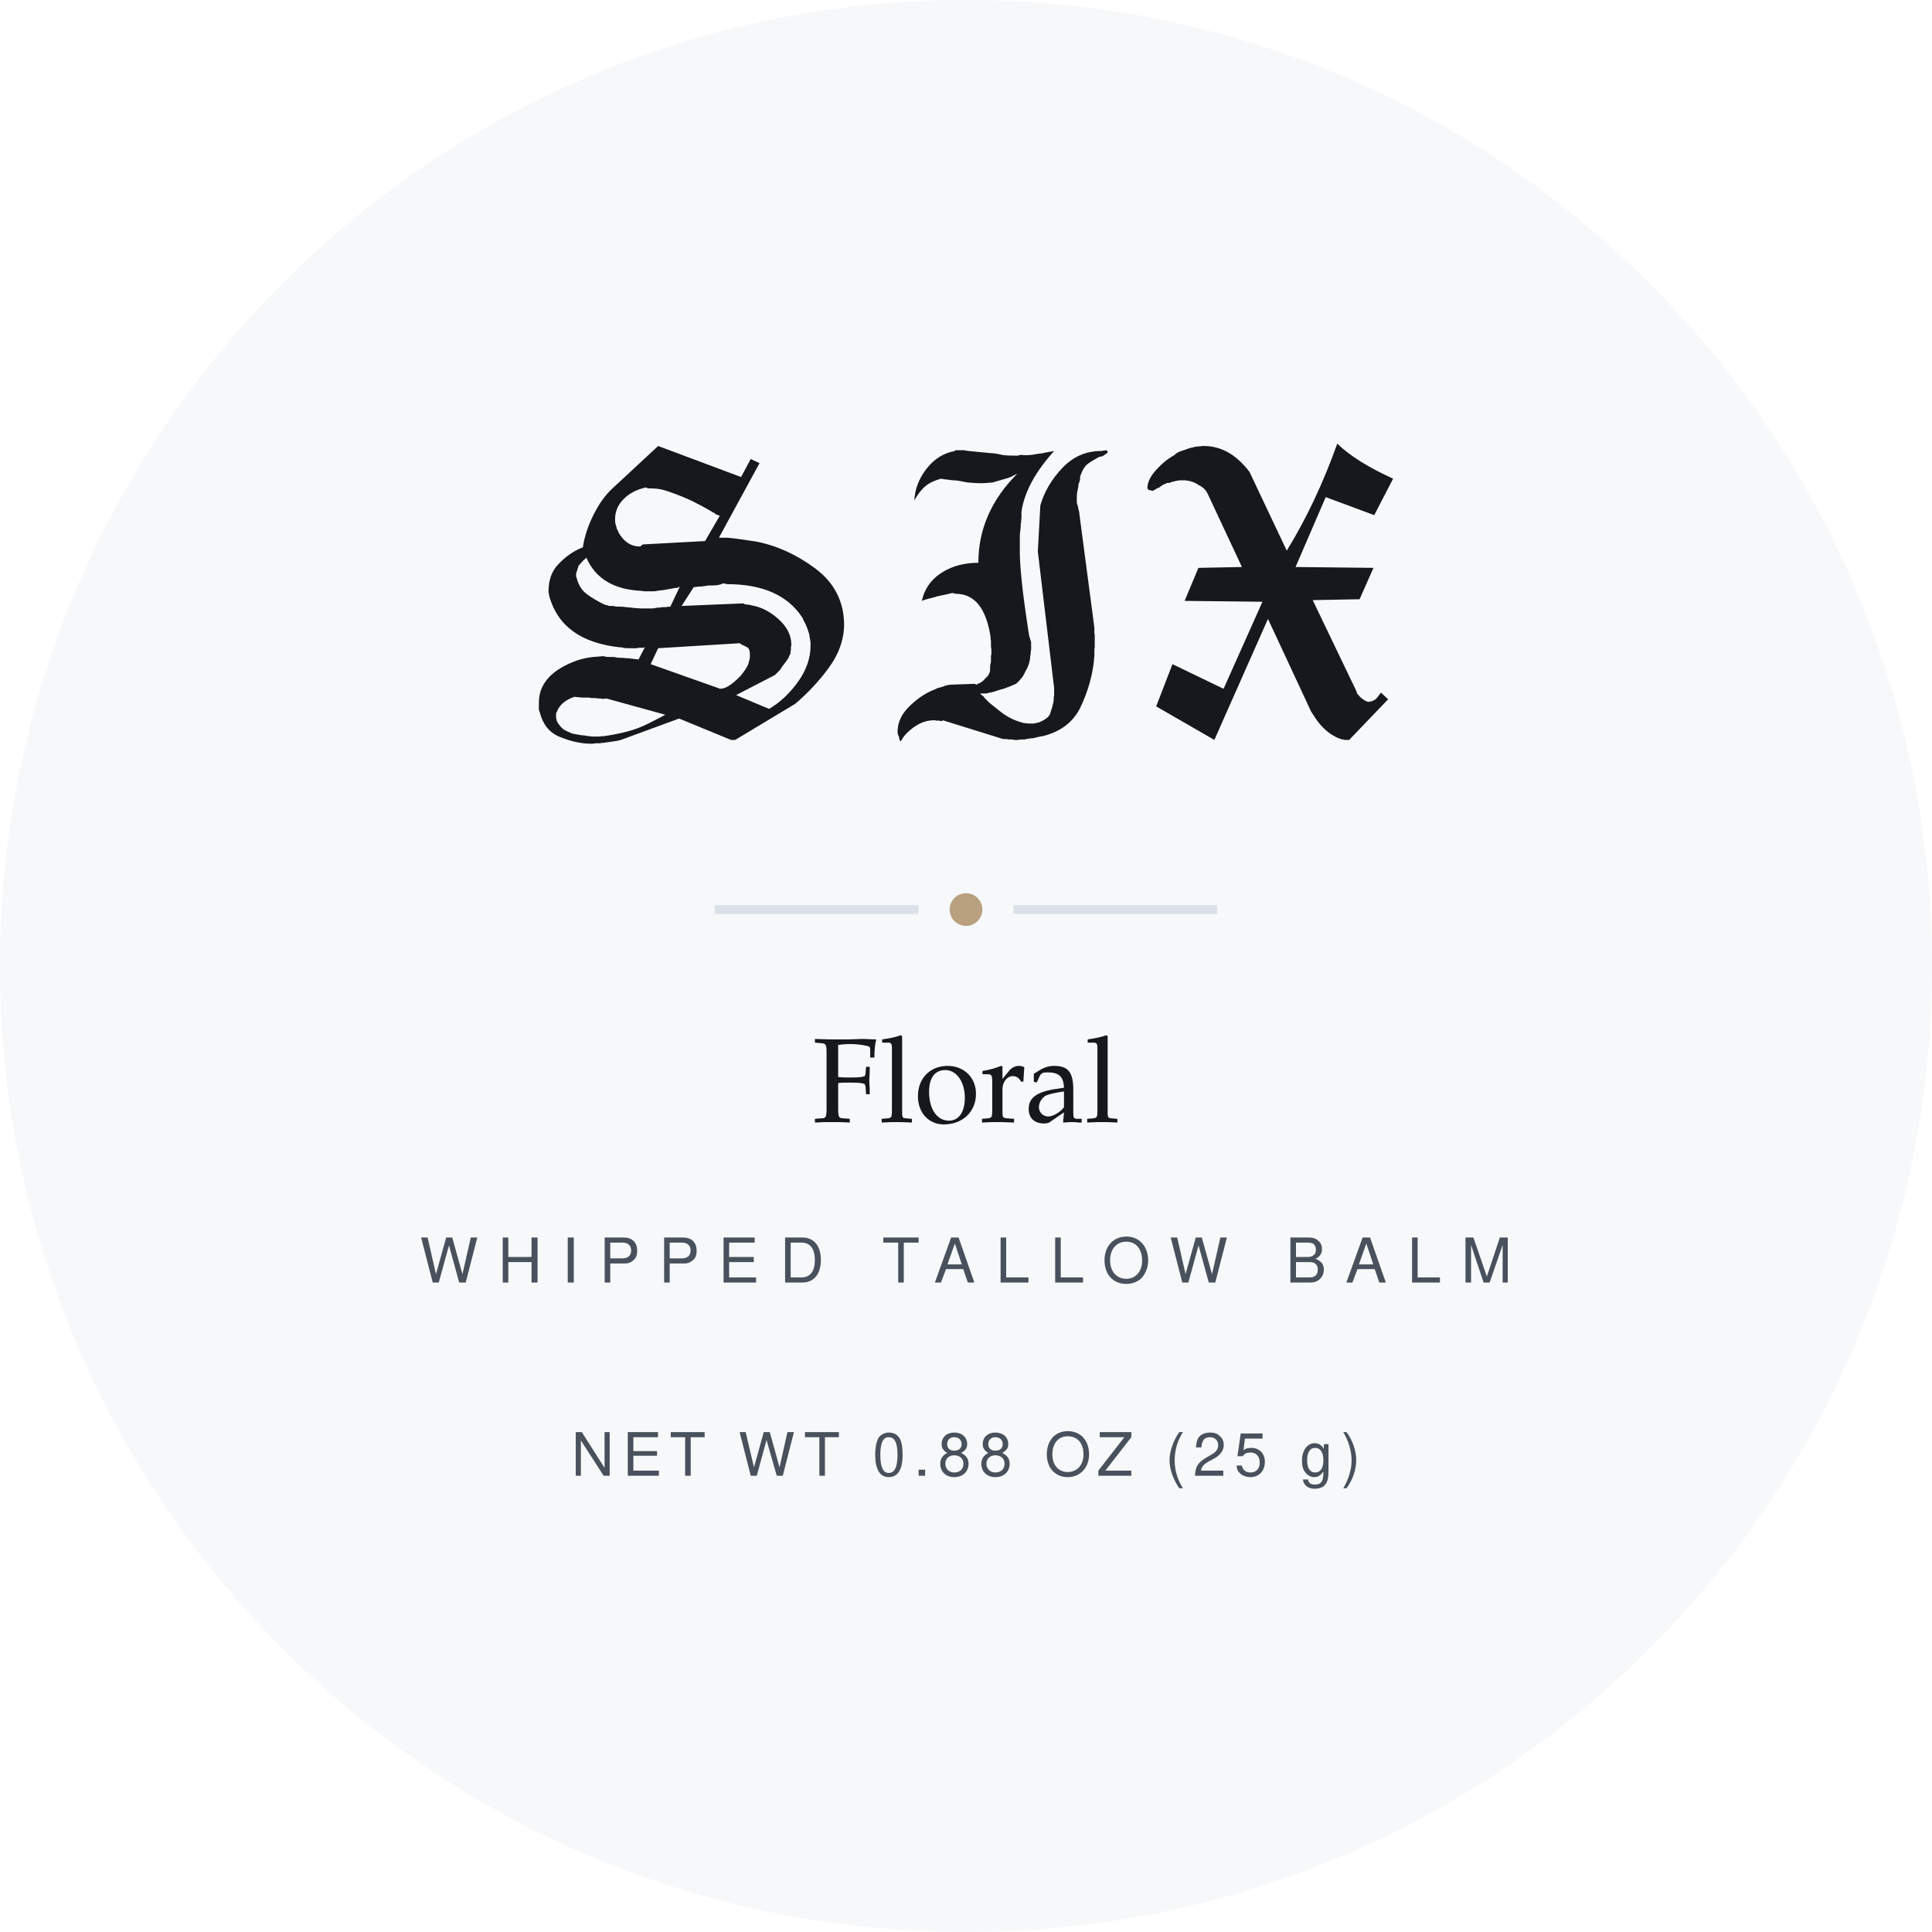
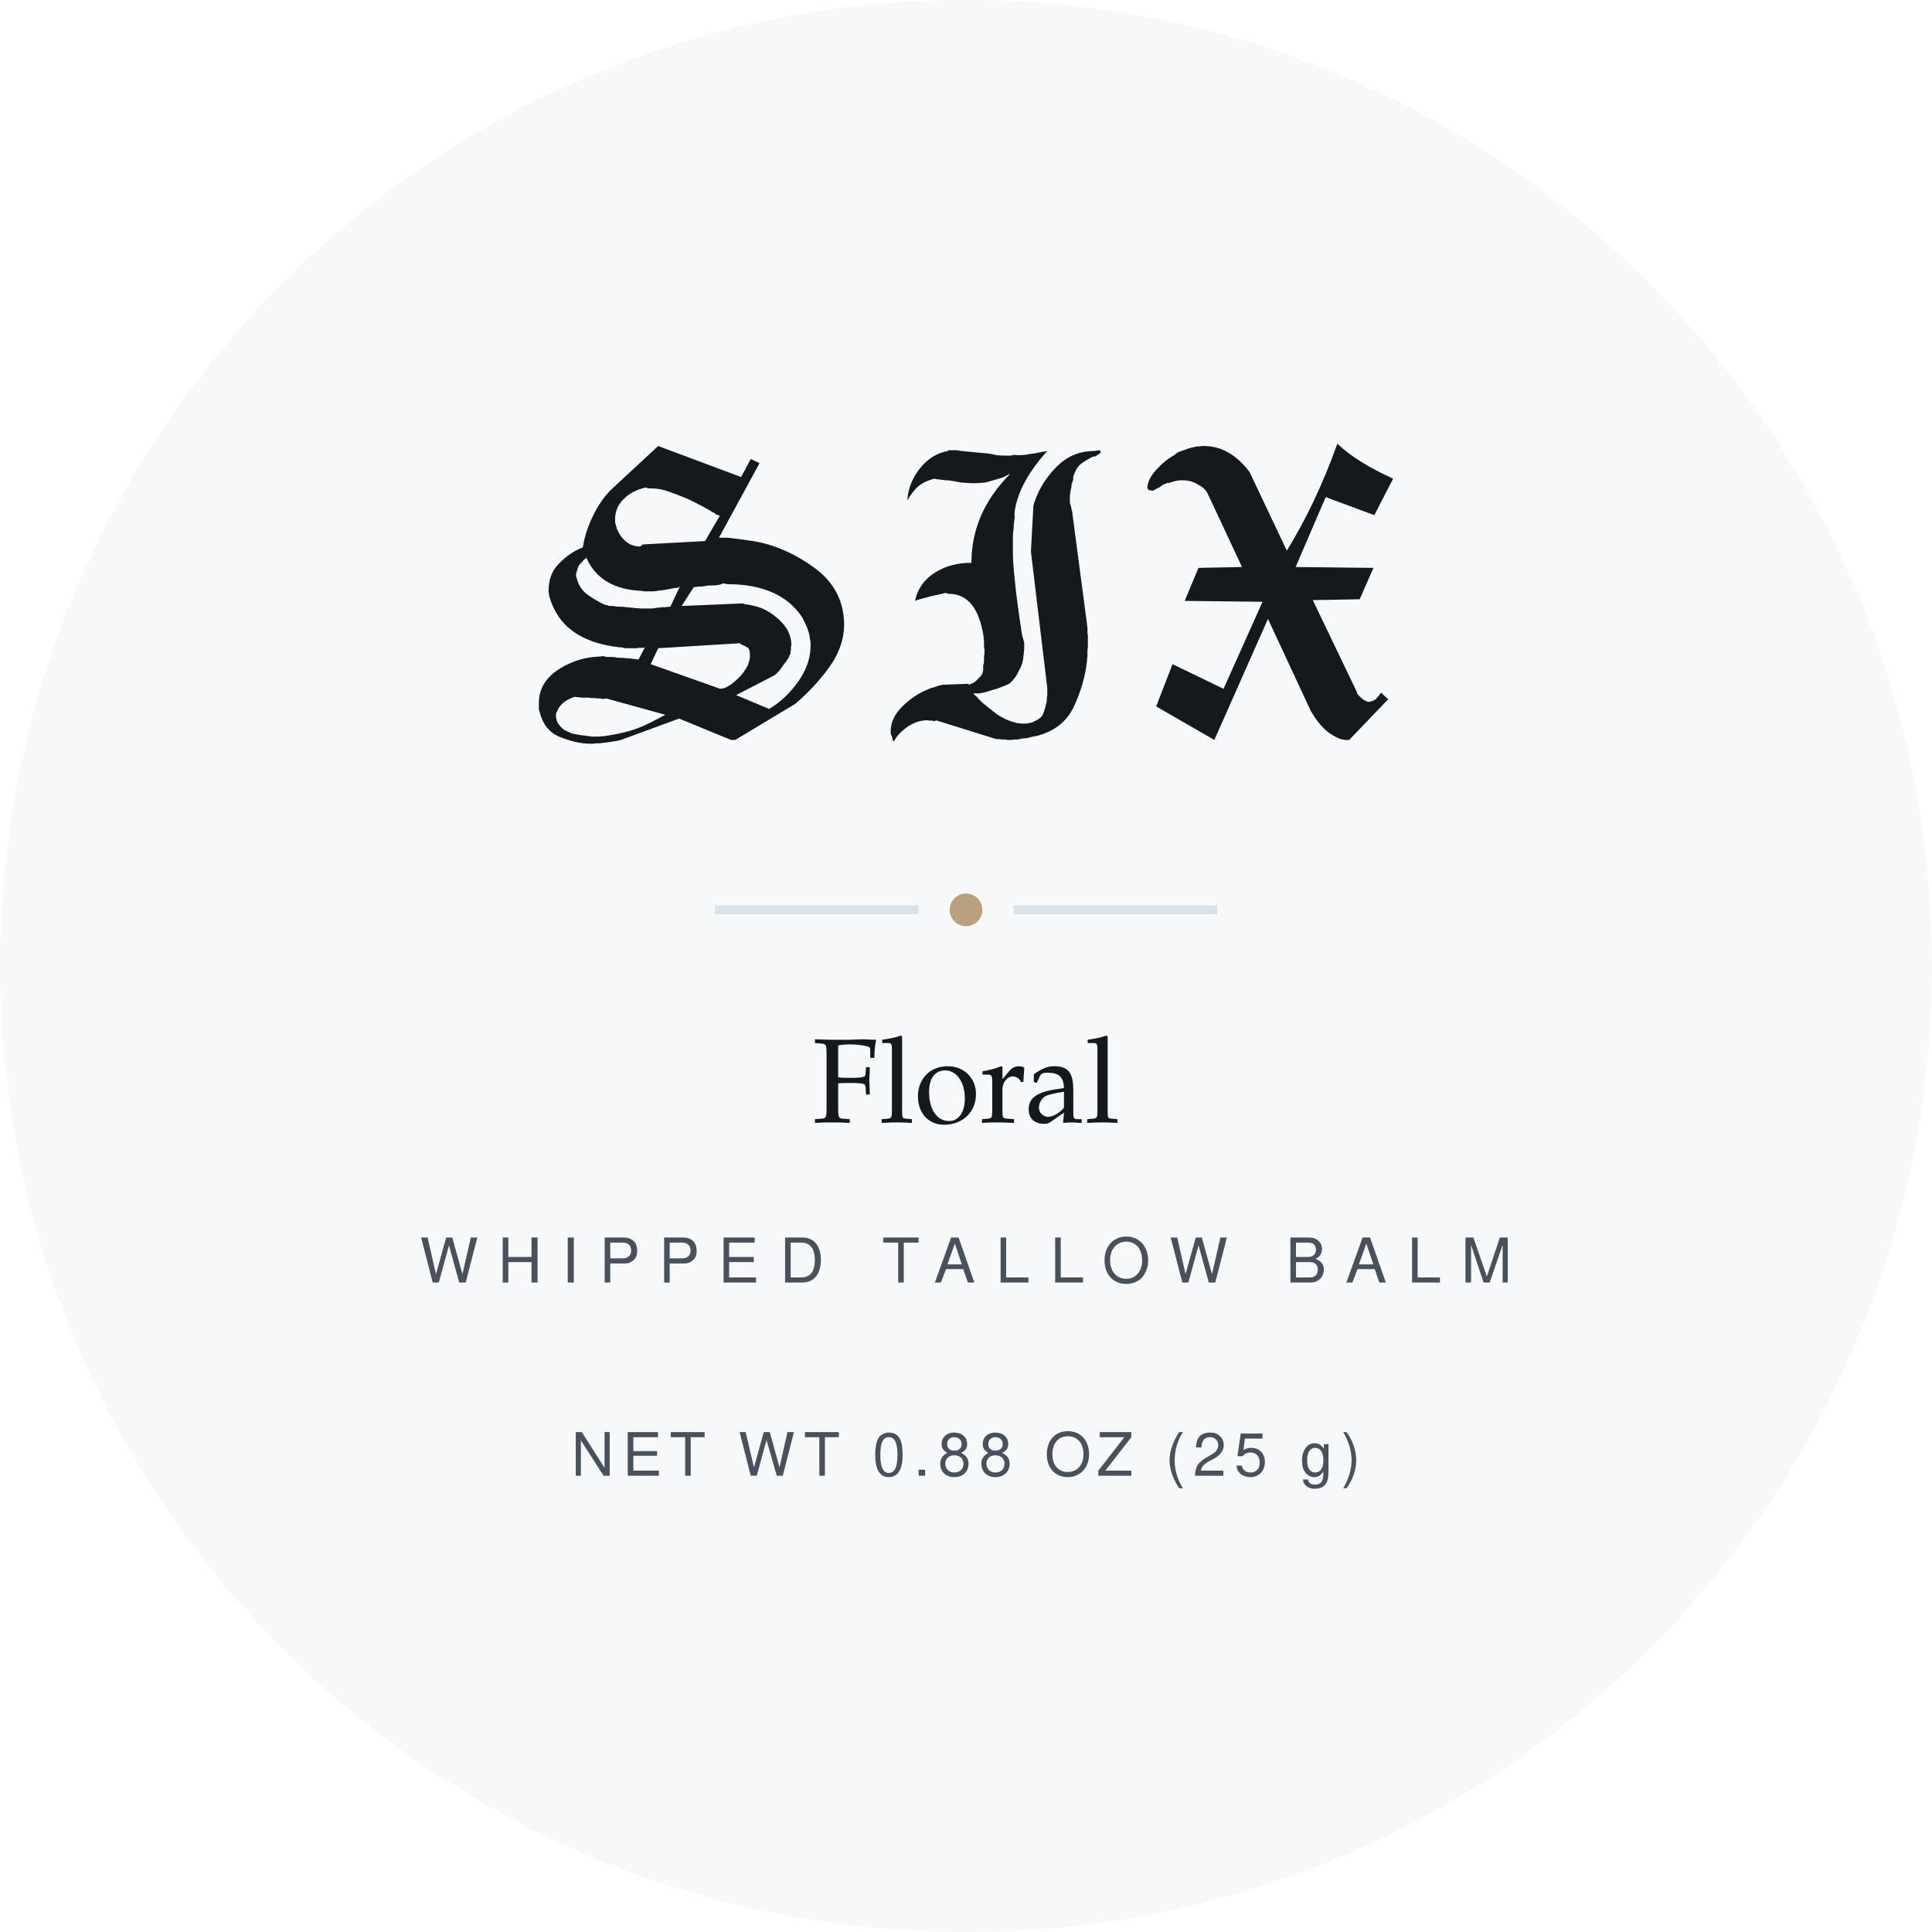
<svg xmlns="http://www.w3.org/2000/svg" width="65.0mm" height="65.0mm" viewBox="0 0 65.0 65.0">
  <circle cx="32.5" cy="32.5" r="32.5" fill="#f6f8fa" />
  <g transform="translate(0 14.341)">
-     <g transform="translate(17.550 0.000) scale(0.28998)">
-       <path d="M15.84 2.29 25.46 5.89 26.58 3.8 27.6 4.28 22.89 12.93H23.86Q24.97 13.03 27.16 13.37Q30.75 14.05 34.03 16.47Q37.31 18.9 37.41 22.84Q37.46 25.56 35.56 28.13Q33.86 30.41 31.73 32.21L24.78 36.39H24.29L18.27 33.91L11.52 36.39Q11.23 36.49 10.55 36.58L9.48 36.73Q9.24 36.73 9.09 36.78H8.7Q8.41 36.78 8.36 36.83H8.02Q6.32 36.83 4.33 36Q2.63 35.27 2.1 33.18Q2.05 33.04 2 32.89V32.07Q2 28.81 6.32 27.21Q7.29 26.87 8.31 26.77L9.53 26.67Q9.67 26.77 10.31 26.77H10.74Q11.03 26.87 11.81 26.87Q12.01 26.92 12.39 26.92L13.56 27.06L14.34 25.56Q14.29 25.7 14.05 25.7H13.51Q13.46 25.75 13.37 25.75H12.25Q12.01 25.75 11.88 25.73Q11.76 25.7 11.62 25.65Q11.47 25.65 11.42 25.65Q4.67 24.93 3.21 19.73V19.63Q3.17 19.63 3.17 19.58V19.34Q3.12 19.34 3.12 19.29V19.15Q3.12 17.2 4.23 16.04Q5.55 14.63 7.1 14.05Q7.39 12.15 8.36 10.23Q9.33 8.31 10.55 7.2ZM6.13 31.39Q4.53 31.92 4.09 33.13Q3.99 33.23 3.99 33.43V33.72Q3.99 33.77 4.04 34.01Q4.04 34.06 4.06 34.13Q4.09 34.2 4.14 34.25Q4.14 34.3 4.14 34.35Q4.23 34.49 4.45 34.76Q4.67 35.03 4.87 35.17Q5.06 35.32 5.89 35.66Q6.23 35.71 6.95 35.85Q7.25 35.85 7.73 35.95Q7.97 35.95 8.12 36H9.04Q9.19 35.95 9.58 35.95Q12.25 35.56 13.85 34.88Q14.68 34.54 16.67 33.47L9.82 31.58Q9.67 31.63 9.43 31.63Q9.33 31.63 9.19 31.58Q9.04 31.58 8.99 31.58Q8.7 31.58 8.56 31.53H8.07Q8.02 31.53 7.78 31.48H7ZM23.37 18.22Q22.98 18.47 22.11 18.47H21.67Q20.94 18.61 20.41 18.61Q20.21 18.66 19.97 18.66L18.56 20.85L25.7 20.55Q25.9 20.7 26.33 20.7Q26.33 20.7 27.01 20.85Q28.52 21.19 29.9 22.47Q31.29 23.76 31.29 25.36V25.46Q31.24 25.51 31.24 25.61V25.99Q31.19 26.04 31.19 26.14V26.38Q31.19 26.43 31.14 26.48Q31.09 26.53 31.05 26.63Q31 26.72 31 26.82Q30.8 27.16 30.22 27.89Q30.17 27.99 30.05 28.16Q29.93 28.33 29.88 28.37Q29.83 28.42 29.39 28.86L24.88 31.19L28.71 32.79Q30.61 31.68 32.07 29.64Q33.52 27.6 33.52 25.46V25.07Q33.47 24.78 33.38 24.25Q33.38 24.1 33.28 23.86Q33.13 23.37 32.99 23.08Q32.94 22.93 32.79 22.67Q32.65 22.4 32.6 22.25Q30.07 18.32 23.86 18.32ZM25.36 25.17 15.84 25.75 14.97 27.6 22.79 30.37Q22.98 30.51 23.37 30.41Q23.61 30.37 23.95 30.17Q24.29 29.98 24.68 29.64Q24.78 29.54 25 29.35Q25.22 29.15 25.36 29.01Q26.14 28.08 26.33 27.5Q26.33 27.4 26.43 27.11Q26.43 27.06 26.48 26.87V26.24Q26.43 26.19 26.43 26.04V25.95Q26.38 25.95 26.36 25.87Q26.33 25.8 26.31 25.75Q26.29 25.7 25.9 25.51Q25.85 25.46 25.7 25.41Q25.56 25.36 25.53 25.34Q25.51 25.31 25.46 25.27H25.36ZM7.54 15.21Q7.44 15.36 7.15 15.55Q7.15 15.6 6.86 15.89Q6.86 15.89 6.76 16.01Q6.66 16.13 6.61 16.18Q6.37 16.91 6.37 16.94Q6.37 16.96 6.32 17.06V17.45Q6.32 17.49 6.37 17.54Q6.61 18.61 7.34 19.29Q7.88 19.78 9.24 20.51Q9.43 20.6 9.77 20.75Q9.87 20.75 9.92 20.75Q10.01 20.8 10.06 20.82Q10.11 20.85 10.31 20.85H10.65Q10.69 20.89 11.01 20.92Q11.33 20.94 11.71 20.94Q13.46 21.14 13.85 21.14H15.11Q15.31 21.14 15.79 21.04H15.89Q16.13 21.04 16.28 20.99H16.62Q16.81 20.99 16.96 20.94H17.25L18.37 18.56Q18.17 18.76 17.93 18.76H17.74Q17.69 18.81 17.54 18.81Q16.81 18.95 16.77 18.95Q16.28 19.05 15.99 19.05Q15.5 19.15 15.31 19.15H14.34Q14.09 19.15 13.95 19.1Q9.14 18.9 7.54 15.31ZM14.43 7.1Q12.83 7.44 11.84 8.44Q10.84 9.43 10.84 10.79Q10.84 11.08 10.86 11.23Q10.89 11.37 10.99 11.67Q10.99 11.71 11.08 12.01Q11.18 12.05 11.23 12.3Q12.15 13.95 13.75 13.95L14.05 13.71L21.28 13.32L22.98 10.4Q23.08 10.4 22.5 10.21Q22.5 10.16 22.4 10.09Q22.3 10.01 22.23 10.01Q22.16 10.01 22.01 9.87Q21.48 9.58 20.89 9.24L19.73 8.65Q18.85 8.22 17.35 7.68Q16.57 7.39 15.99 7.29Q15.41 7.2 14.63 7.2Z M50.27 2.78H51.34Q51.63 2.87 52.89 2.97L54.45 3.12Q54.74 3.12 55.23 3.21Q55.71 3.31 55.95 3.36Q56.49 3.41 57.51 3.41L57.99 3.31Q58.29 3.41 59.26 3.31Q59.69 3.21 60.52 3.12H60.57L60.62 3.07Q60.81 3.07 61.2 2.97Q61.39 2.97 61.78 2.87Q58.48 6.52 57.99 9.92V10.69Q57.95 10.84 57.95 10.99V11.18Q57.9 11.23 57.9 11.37V11.76Q57.8 12.44 57.8 12.69V14.63Q57.8 15.89 58.04 18.13Q58.24 20.17 58.87 24.25L59.11 25.07V25.99Q59.06 26.04 59.06 26.24V26.43Q59.01 26.58 59.01 26.67Q58.97 27.6 58.43 28.47Q58.14 29.2 57.36 29.88Q56.73 30.17 55.91 30.46Q55.66 30.51 55.15 30.68Q54.64 30.85 54.4 30.9Q54.35 30.9 54.25 30.9Q54.16 30.95 54.06 30.97Q53.96 31 53.77 31H53.19L53.43 31.24Q53.57 31.29 53.72 31.53L54.3 32.11Q55.57 33.13 55.91 33.38Q56.83 34.01 57.8 34.3Q58.29 34.45 58.38 34.45Q58.48 34.45 58.58 34.45Q58.67 34.49 58.72 34.49H59.4Q59.45 34.49 59.84 34.4Q59.89 34.4 60.18 34.3Q60.23 34.25 60.35 34.2Q60.47 34.15 60.52 34.13Q60.57 34.11 60.67 34.03Q60.76 33.96 60.81 33.94Q60.86 33.91 60.98 33.81Q61.1 33.72 61.13 33.67Q61.15 33.62 61.22 33.52Q61.3 33.43 61.3 33.4Q61.3 33.38 61.44 32.94L61.59 32.5Q61.59 32.36 61.69 32.07Q61.69 31.97 61.73 31.82V31.53Q61.73 31.39 61.78 31.24V30.37L59.89 14.53L60.18 9.19Q60.86 6.81 62.73 4.84Q64.6 2.87 67.22 2.87L67.9 2.78L68 3.07Q67.9 3.12 67.81 3.19Q67.71 3.26 67.64 3.31Q67.56 3.36 67.47 3.43Q67.37 3.51 67.25 3.51Q67.13 3.51 67.03 3.55Q66.93 3.6 66.83 3.65Q66.11 4.04 65.64 4.4Q65.18 4.77 64.89 5.59Q64.89 5.64 64.84 5.72Q64.79 5.79 64.79 5.93V6.08Q64.79 6.18 64.75 6.35Q64.7 6.52 64.6 6.76V6.95Q64.55 7.2 64.45 7.68Q64.41 7.93 64.41 8.31V8.75Q64.41 8.9 64.5 9.19Q64.5 9.24 64.55 9.29V9.38Q64.55 9.43 64.58 9.5Q64.6 9.58 64.65 9.82Q64.65 9.87 64.7 9.97V10.11L66.4 22.98Q66.4 23.27 66.45 23.32V24.05Q66.45 24.1 66.49 24.2V25.61Q66.45 25.8 66.45 26.14V26.67Q66.4 26.87 66.4 27.21Q66.11 29.88 64.87 32.53Q63.63 35.17 60.47 35.95Q60.33 35.95 59.94 36.05L59.35 36.19Q59.16 36.19 58.84 36.24Q58.53 36.29 58.38 36.34H57.99Q57.7 36.34 57.65 36.39H57.12Q57.07 36.34 56.93 36.34H56.49Q56.34 36.29 56.15 36.29H55.86L48.86 34.11L48.77 34.2H48.62Q48.57 34.2 48.47 34.15H48.09Q48.04 34.15 47.94 34.11H47.84Q46.48 34.11 45.22 35.13Q44.35 35.81 43.96 36.63V36.53Q43.91 36.49 43.86 36.39Q43.81 36.29 43.81 36.19V36.15Q43.76 35.95 43.69 35.83Q43.62 35.71 43.62 35.42Q43.62 33.81 45.03 32.45Q46.43 31.09 47.99 30.51Q48.13 30.41 48.47 30.32Q48.57 30.32 48.89 30.2Q49.2 30.07 49.45 30.03Q49.69 29.98 49.83 29.98L52.65 29.88Q52.65 29.98 52.75 29.98Q52.8 29.98 52.85 29.93Q52.89 29.88 53.19 29.78Q53.23 29.73 53.33 29.69Q53.43 29.64 53.5 29.56Q53.57 29.49 53.84 29.22Q54.11 28.96 54.18 28.84Q54.25 28.71 54.35 28.37V27.89Q54.35 27.74 54.45 27.35V26.67Q54.45 26.58 54.5 26.48V25.85Q54.45 25.7 54.45 25.36V24.88Q54.4 24.73 54.4 24.39Q53.62 19.44 50.37 19.44L49.98 19.34Q49.4 19.49 48.23 19.73Q47.94 19.83 47.36 19.97Q47.21 20.02 46.92 20.09Q46.63 20.17 46.43 20.26Q46.92 18.08 48.86 16.91Q50.61 15.84 52.99 15.84Q52.99 10.01 57.51 5.5Q57.41 5.55 57.17 5.67Q56.93 5.79 56.73 5.89Q56.54 5.98 56.1 6.1Q55.66 6.23 54.64 6.52Q53.77 6.61 53.28 6.61Q52.8 6.61 51.73 6.52Q51.49 6.47 50.95 6.37Q50.42 6.27 50.13 6.27Q49.83 6.27 49.35 6.18Q49.06 6.18 48.67 6.08Q47.55 6.37 46.85 6.95Q46.14 7.54 45.56 8.61Q45.66 6.61 46.99 4.91Q48.33 3.21 50.27 2.87Z M94.6 2Q96.83 4.14 101.11 6.08L98.92 10.31L93.29 8.22L89.79 16.33L98.83 16.43L97.22 20.07L91.78 20.17L96.88 30.8Q96.88 30.95 96.93 30.95V31Q96.93 31.09 97.03 31.09Q97.22 31.43 97.81 31.82Q97.85 31.82 97.9 31.82Q97.9 31.87 97.98 31.9Q98.05 31.92 98.19 31.97H98.39L98.44 31.92H98.63L98.68 31.87H98.73Q98.83 31.82 98.9 31.77Q98.97 31.73 99.02 31.73L99.26 31.48L99.7 30.9L100.53 31.68L96.01 36.39H95.47Q95.43 36.34 95.33 36.34H95.18Q95.13 36.29 95.04 36.29Q94.55 36.15 93.73 35.61Q92.71 34.83 92.03 33.77Q91.88 33.52 91.59 33.09L86.59 22.35L80.37 36.39L73.62 32.5L75.51 27.6L81.44 30.46L85.95 20.36L76.92 20.26L78.52 16.43L83.57 16.33L79.64 7.93Q79.3 7.15 78.52 6.81Q77.94 6.37 76.97 6.27H76.29Q76.14 6.32 76 6.32L75.41 6.47Q75.37 6.47 75.29 6.52Q75.22 6.57 75.07 6.57H74.88Q74.83 6.61 74.73 6.66Q74.64 6.71 74.59 6.71Q74.54 6.71 74.47 6.76Q74.39 6.81 74.35 6.83Q74.3 6.86 74.2 6.93Q74.1 7 74.01 7.08Q73.91 7.15 73.86 7.15Q73.81 7.15 73.74 7.2Q73.67 7.25 73.62 7.27Q73.57 7.29 73.45 7.37Q73.33 7.44 73.23 7.49L72.74 7.39L72.6 7.2Q72.6 6.18 73.62 5.06Q74.64 3.94 75.71 3.36Q75.9 3.17 76.12 3.04Q76.34 2.92 76.97 2.73Q77.11 2.68 77.36 2.58Q77.45 2.58 77.53 2.53Q77.6 2.49 77.7 2.49Q77.79 2.49 78.09 2.39Q78.23 2.39 78.38 2.34H78.62Q78.77 2.34 78.91 2.29H79.15Q82.17 2.29 84.45 5.3L88.77 14.43Q92.17 8.9 94.6 2.1Z" fill="#15181c" />
+     <g transform="translate(17.550 0.000) scale(0.29001)">
+       <path d="M15.84 2.29 25.46 5.89 26.58 3.8 27.6 4.28 22.89 12.93H23.86Q24.97 13.03 27.16 13.37Q30.75 14.05 34.03 16.47Q37.31 18.9 37.41 22.84Q37.46 25.56 35.56 28.13Q33.86 30.41 31.73 32.21L24.78 36.39H24.29L18.27 33.91L11.52 36.39Q11.23 36.49 10.55 36.58L9.48 36.73Q9.24 36.73 9.09 36.78H8.7Q8.41 36.78 8.36 36.83H8.02Q6.32 36.83 4.33 36Q2.63 35.27 2.1 33.18Q2.05 33.04 2 32.89V32.07Q2 28.81 6.32 27.21Q7.29 26.87 8.31 26.77L9.53 26.67Q9.67 26.77 10.31 26.77H10.74Q11.03 26.87 11.81 26.87Q12.01 26.92 12.39 26.92L13.56 27.06L14.34 25.56Q14.29 25.7 14.05 25.7H13.51Q13.46 25.75 13.37 25.75H12.25Q12.01 25.75 11.88 25.73Q11.76 25.7 11.62 25.65Q11.47 25.65 11.42 25.65Q4.67 24.93 3.21 19.73V19.63Q3.17 19.63 3.17 19.58V19.34Q3.12 19.34 3.12 19.29V19.15Q3.12 17.2 4.23 16.04Q5.55 14.63 7.1 14.05Q7.39 12.15 8.36 10.23Q9.33 8.31 10.55 7.2ZM6.13 31.39Q4.53 31.92 4.09 33.13Q3.99 33.23 3.99 33.43V33.72Q3.99 33.77 4.04 34.01Q4.04 34.06 4.06 34.13Q4.09 34.2 4.14 34.25Q4.14 34.3 4.14 34.35Q4.23 34.49 4.45 34.76Q4.67 35.03 4.87 35.17Q5.06 35.32 5.89 35.66Q6.23 35.71 6.95 35.85Q7.25 35.85 7.73 35.95Q7.97 35.95 8.12 36H9.04Q9.19 35.95 9.58 35.95Q12.25 35.56 13.85 34.88Q14.68 34.54 16.67 33.47L9.82 31.58Q9.67 31.63 9.43 31.63Q9.33 31.63 9.19 31.58Q9.04 31.58 8.99 31.58Q8.7 31.58 8.56 31.53H8.07Q8.02 31.53 7.78 31.48H7ZM23.37 18.22Q22.98 18.47 22.11 18.47H21.67Q20.94 18.61 20.41 18.61Q20.21 18.66 19.97 18.66L18.56 20.85L25.7 20.55Q25.9 20.7 26.33 20.7Q26.33 20.7 27.01 20.85Q28.52 21.19 29.9 22.47Q31.29 23.76 31.29 25.36V25.46Q31.24 25.51 31.24 25.61V25.99Q31.19 26.04 31.19 26.14V26.38Q31.19 26.43 31.14 26.48Q31.09 26.53 31.05 26.63Q31 26.72 31 26.82Q30.8 27.16 30.22 27.89Q30.17 27.99 30.05 28.16Q29.93 28.33 29.88 28.37Q29.83 28.42 29.39 28.86L24.88 31.19L28.71 32.79Q30.61 31.68 32.07 29.64Q33.52 27.6 33.52 25.46V25.07Q33.47 24.78 33.38 24.25Q33.38 24.1 33.28 23.86Q33.13 23.37 32.99 23.08Q32.94 22.93 32.79 22.67Q32.65 22.4 32.6 22.25Q30.07 18.32 23.86 18.32ZM25.36 25.17 15.84 25.75 14.97 27.6 22.79 30.37Q22.98 30.51 23.37 30.41Q23.61 30.37 23.95 30.17Q24.29 29.98 24.68 29.64Q24.78 29.54 25 29.35Q25.22 29.15 25.36 29.01Q26.14 28.08 26.33 27.5Q26.33 27.4 26.43 27.11Q26.43 27.06 26.48 26.87V26.24Q26.43 26.19 26.43 26.04V25.95Q26.38 25.95 26.36 25.87Q26.33 25.8 26.31 25.75Q26.29 25.7 25.9 25.51Q25.85 25.46 25.7 25.41Q25.56 25.36 25.53 25.34Q25.51 25.31 25.46 25.27H25.36ZM7.54 15.21Q7.44 15.36 7.15 15.55Q7.15 15.6 6.86 15.89Q6.86 15.89 6.76 16.01Q6.66 16.13 6.61 16.18Q6.37 16.91 6.37 16.94Q6.37 16.96 6.32 17.06V17.45Q6.32 17.49 6.37 17.54Q6.61 18.61 7.34 19.29Q7.88 19.78 9.24 20.51Q9.43 20.6 9.77 20.75Q9.87 20.75 9.92 20.75Q10.01 20.8 10.06 20.82Q10.11 20.85 10.31 20.85H10.65Q10.69 20.89 11.01 20.92Q11.33 20.94 11.71 20.94Q13.46 21.14 13.85 21.14H15.11Q15.31 21.14 15.79 21.04H15.89Q16.13 21.04 16.28 20.99H16.62Q16.81 20.99 16.96 20.94H17.25L18.37 18.56Q18.17 18.76 17.93 18.76H17.74Q17.69 18.81 17.54 18.81Q16.81 18.95 16.77 18.95Q16.28 19.05 15.99 19.05Q15.5 19.15 15.31 19.15H14.34Q14.09 19.15 13.95 19.1Q9.14 18.9 7.54 15.31ZM14.43 7.1Q12.83 7.44 11.84 8.44Q10.84 9.43 10.84 10.79Q10.84 11.08 10.86 11.23Q10.89 11.37 10.99 11.67Q10.99 11.71 11.08 12.01Q11.18 12.05 11.23 12.3Q12.15 13.95 13.75 13.95L14.05 13.71L21.28 13.32L22.98 10.4Q23.08 10.4 22.5 10.21Q22.5 10.16 22.4 10.09Q22.3 10.01 22.23 10.01Q22.16 10.01 22.01 9.87Q21.48 9.58 20.89 9.24L19.73 8.65Q18.85 8.22 17.35 7.68Q16.57 7.39 15.99 7.29Q15.41 7.2 14.63 7.2Z M49.46 2.78H50.53Q50.82 2.87 52.09 2.97L53.64 3.12Q53.93 3.12 54.42 3.21Q54.9 3.31 55.15 3.36Q55.68 3.41 56.7 3.41L57.19 3.31Q57.48 3.41 58.45 3.31Q58.89 3.21 59.71 3.12H59.76L59.81 3.07Q60 3.07 60.39 2.97Q60.59 2.97 60.98 2.87Q57.67 6.52 57.19 9.92V10.69Q57.14 10.84 57.14 10.99V11.18Q57.09 11.23 57.09 11.37V11.76Q56.99 12.44 56.99 12.69V14.63Q56.99 15.89 57.24 18.13Q57.43 20.17 58.06 24.25L58.3 25.07V25.99Q58.26 26.04 58.26 26.24V26.43Q58.21 26.58 58.21 26.67Q58.16 27.6 57.62 28.47Q57.33 29.2 56.56 29.88Q55.92 30.17 55.1 30.46Q54.86 30.51 54.35 30.68Q53.84 30.85 53.59 30.9Q53.54 30.9 53.45 30.9Q53.35 30.95 53.25 30.97Q53.16 31 52.96 31H52.38L52.62 31.24Q52.77 31.29 52.91 31.53L53.5 32.11Q54.76 33.13 55.1 33.38Q56.02 34.01 56.99 34.3Q57.48 34.45 57.58 34.45Q57.67 34.45 57.77 34.45Q57.87 34.49 57.92 34.49H58.6Q58.64 34.49 59.03 34.4Q59.08 34.4 59.37 34.3Q59.42 34.25 59.54 34.2Q59.66 34.15 59.71 34.13Q59.76 34.11 59.86 34.03Q59.96 33.96 60 33.94Q60.05 33.91 60.17 33.81Q60.3 33.72 60.32 33.67Q60.34 33.62 60.42 33.52Q60.49 33.43 60.49 33.4Q60.49 33.38 60.64 32.94L60.78 32.5Q60.78 32.36 60.88 32.07Q60.88 31.97 60.93 31.82V31.53Q60.93 31.39 60.98 31.24V30.37L59.08 14.53L59.37 9.19Q60.05 6.81 61.92 4.84Q63.79 2.87 66.42 2.87L67.1 2.78L67.19 3.07Q67.1 3.12 67 3.19Q66.9 3.26 66.83 3.31Q66.76 3.36 66.66 3.43Q66.56 3.51 66.44 3.51Q66.32 3.51 66.22 3.55Q66.12 3.6 66.03 3.65Q65.3 4.04 64.84 4.4Q64.38 4.77 64.08 5.59Q64.08 5.64 64.04 5.72Q63.99 5.79 63.99 5.93V6.08Q63.99 6.18 63.94 6.35Q63.89 6.52 63.79 6.76V6.95Q63.74 7.2 63.65 7.68Q63.6 7.93 63.6 8.31V8.75Q63.6 8.9 63.7 9.19Q63.7 9.24 63.74 9.29V9.38Q63.74 9.43 63.77 9.5Q63.79 9.58 63.84 9.82Q63.84 9.87 63.89 9.97V10.11L65.59 22.98Q65.59 23.27 65.64 23.32V24.05Q65.64 24.1 65.69 24.2V25.61Q65.64 25.8 65.64 26.14V26.67Q65.59 26.87 65.59 27.21Q65.3 29.88 64.06 32.53Q62.82 35.17 59.66 35.95Q59.52 35.95 59.13 36.05L58.55 36.19Q58.35 36.19 58.04 36.24Q57.72 36.29 57.58 36.34H57.19Q56.9 36.34 56.85 36.39H56.31Q56.26 36.34 56.12 36.34H55.68Q55.54 36.29 55.34 36.29H55.05L48.06 34.11L47.96 34.2H47.81Q47.76 34.2 47.67 34.15H47.28Q47.23 34.15 47.13 34.11H47.04Q45.68 34.11 44.41 35.13Q43.54 35.81 43.15 36.63V36.53Q43.1 36.49 43.05 36.39Q43 36.29 43 36.19V36.15Q42.96 35.95 42.88 35.83Q42.81 35.71 42.81 35.42Q42.81 33.81 44.22 32.45Q45.63 31.09 47.18 30.51Q47.33 30.41 47.67 30.32Q47.76 30.32 48.08 30.2Q48.4 30.07 48.64 30.03Q48.88 29.98 49.03 29.98L51.84 29.88Q51.84 29.98 51.94 29.98Q51.99 29.98 52.04 29.93Q52.09 29.88 52.38 29.78Q52.43 29.73 52.52 29.69Q52.62 29.64 52.69 29.56Q52.77 29.49 53.03 29.22Q53.3 28.96 53.37 28.84Q53.45 28.71 53.54 28.37V27.89Q53.54 27.74 53.64 27.35V26.67Q53.64 26.58 53.69 26.48V25.85Q53.64 25.7 53.64 25.36V24.88Q53.59 24.73 53.59 24.39Q52.82 19.44 49.56 19.44L49.17 19.34Q48.59 19.49 47.42 19.73Q47.13 19.83 46.55 19.97Q46.4 20.02 46.11 20.09Q45.82 20.17 45.63 20.26Q46.11 18.08 48.06 16.91Q49.8 15.84 52.18 15.84Q52.18 10.01 56.7 5.5Q56.6 5.55 56.36 5.67Q56.12 5.79 55.92 5.89Q55.73 5.98 55.29 6.1Q54.86 6.23 53.84 6.52Q52.96 6.61 52.48 6.61Q51.99 6.61 50.92 6.52Q50.68 6.47 50.14 6.37Q49.61 6.27 49.32 6.27Q49.03 6.27 48.54 6.18Q48.25 6.18 47.86 6.08Q46.74 6.37 46.04 6.95Q45.34 7.54 44.75 8.61Q44.85 6.61 46.19 4.91Q47.52 3.21 49.46 2.87Z M94.6 2Q96.83 4.14 101.1 6.08L98.92 10.31L93.28 8.22L89.79 16.33L98.82 16.43L97.22 20.07L91.78 20.17L96.88 30.8Q96.88 30.95 96.93 30.95V31Q96.93 31.09 97.02 31.09Q97.22 31.43 97.8 31.82Q97.85 31.82 97.9 31.82Q97.9 31.87 97.97 31.9Q98.04 31.92 98.19 31.97H98.38L98.43 31.92H98.63L98.68 31.87H98.72Q98.82 31.82 98.89 31.77Q98.97 31.73 99.02 31.73L99.26 31.48L99.7 30.9L100.52 31.68L96 36.39H95.47Q95.42 36.34 95.32 36.34H95.18Q95.13 36.29 95.03 36.29Q94.55 36.15 93.72 35.61Q92.7 34.83 92.02 33.77Q91.88 33.52 91.58 33.09L86.58 22.35L80.36 36.39L73.61 32.5L75.51 27.6L81.43 30.46L85.95 20.36L76.92 20.26L78.52 16.43L83.57 16.33L79.64 7.93Q79.3 7.15 78.52 6.81Q77.94 6.37 76.96 6.27H76.28Q76.14 6.32 75.99 6.32L75.41 6.47Q75.36 6.47 75.29 6.52Q75.22 6.57 75.07 6.57H74.88Q74.83 6.61 74.73 6.66Q74.63 6.71 74.58 6.71Q74.54 6.71 74.46 6.76Q74.39 6.81 74.34 6.83Q74.29 6.86 74.2 6.93Q74.1 7 74 7.08Q73.9 7.15 73.86 7.15Q73.81 7.15 73.73 7.2Q73.66 7.25 73.61 7.27Q73.56 7.29 73.44 7.37Q73.32 7.44 73.22 7.49L72.74 7.39L72.59 7.2Q72.59 6.18 73.61 5.06Q74.63 3.94 75.7 3.36Q75.9 3.17 76.11 3.04Q76.33 2.92 76.96 2.73Q77.11 2.68 77.35 2.58Q77.45 2.58 77.52 2.53Q77.6 2.49 77.69 2.49Q77.79 2.49 78.08 2.39Q78.23 2.39 78.37 2.34H78.62Q78.76 2.34 78.91 2.29H79.15Q82.16 2.29 84.44 5.3L88.77 14.43Q92.17 8.9 94.6 2.1Z" fill="#15181c" />
    </g>
-     <line x1="24.05" y1="16.26" x2="30.90" y2="16.26" stroke="#dbe1e8" stroke-width="0.3" />
-     <line x1="34.10" y1="16.26" x2="40.95" y2="16.26" stroke="#dbe1e8" stroke-width="0.3" />
-     <circle cx="32.5" cy="16.26" r="0.55" fill="#b9a07f" />
-     <text x="32.50" y="23.41" font-family="Palatino, Georgia, serif" font-size="4.03" fill="#15181c" text-anchor="middle">Floral</text>
+     <line x1="24.05" y1="16.27" x2="30.90" y2="16.27" stroke="#dbe1e8" stroke-width="0.3" />
+     <line x1="34.10" y1="16.27" x2="40.95" y2="16.27" stroke="#dbe1e8" stroke-width="0.3" />
+     <circle cx="32.5" cy="16.27" r="0.55" fill="#b9a07f" />
+     <text x="32.50" y="23.42" font-family="Palatino, Georgia, serif" font-size="4.03" fill="#15181c" text-anchor="middle">Floral</text>
    <text x="32.50" y="28.81" font-family="Helvetica, Arial, sans-serif" font-size="2.08" fill="#48515c" text-anchor="middle" letter-spacing="0.682">WHIPPED TALLOW BALM</text>
    <text x="32.50" y="35.31" font-family="Helvetica, Arial, sans-serif" font-size="2.02" fill="#48515c" text-anchor="middle" letter-spacing="0.260">NET WT 0.88 OZ (25 g)</text>
  </g>
</svg>
